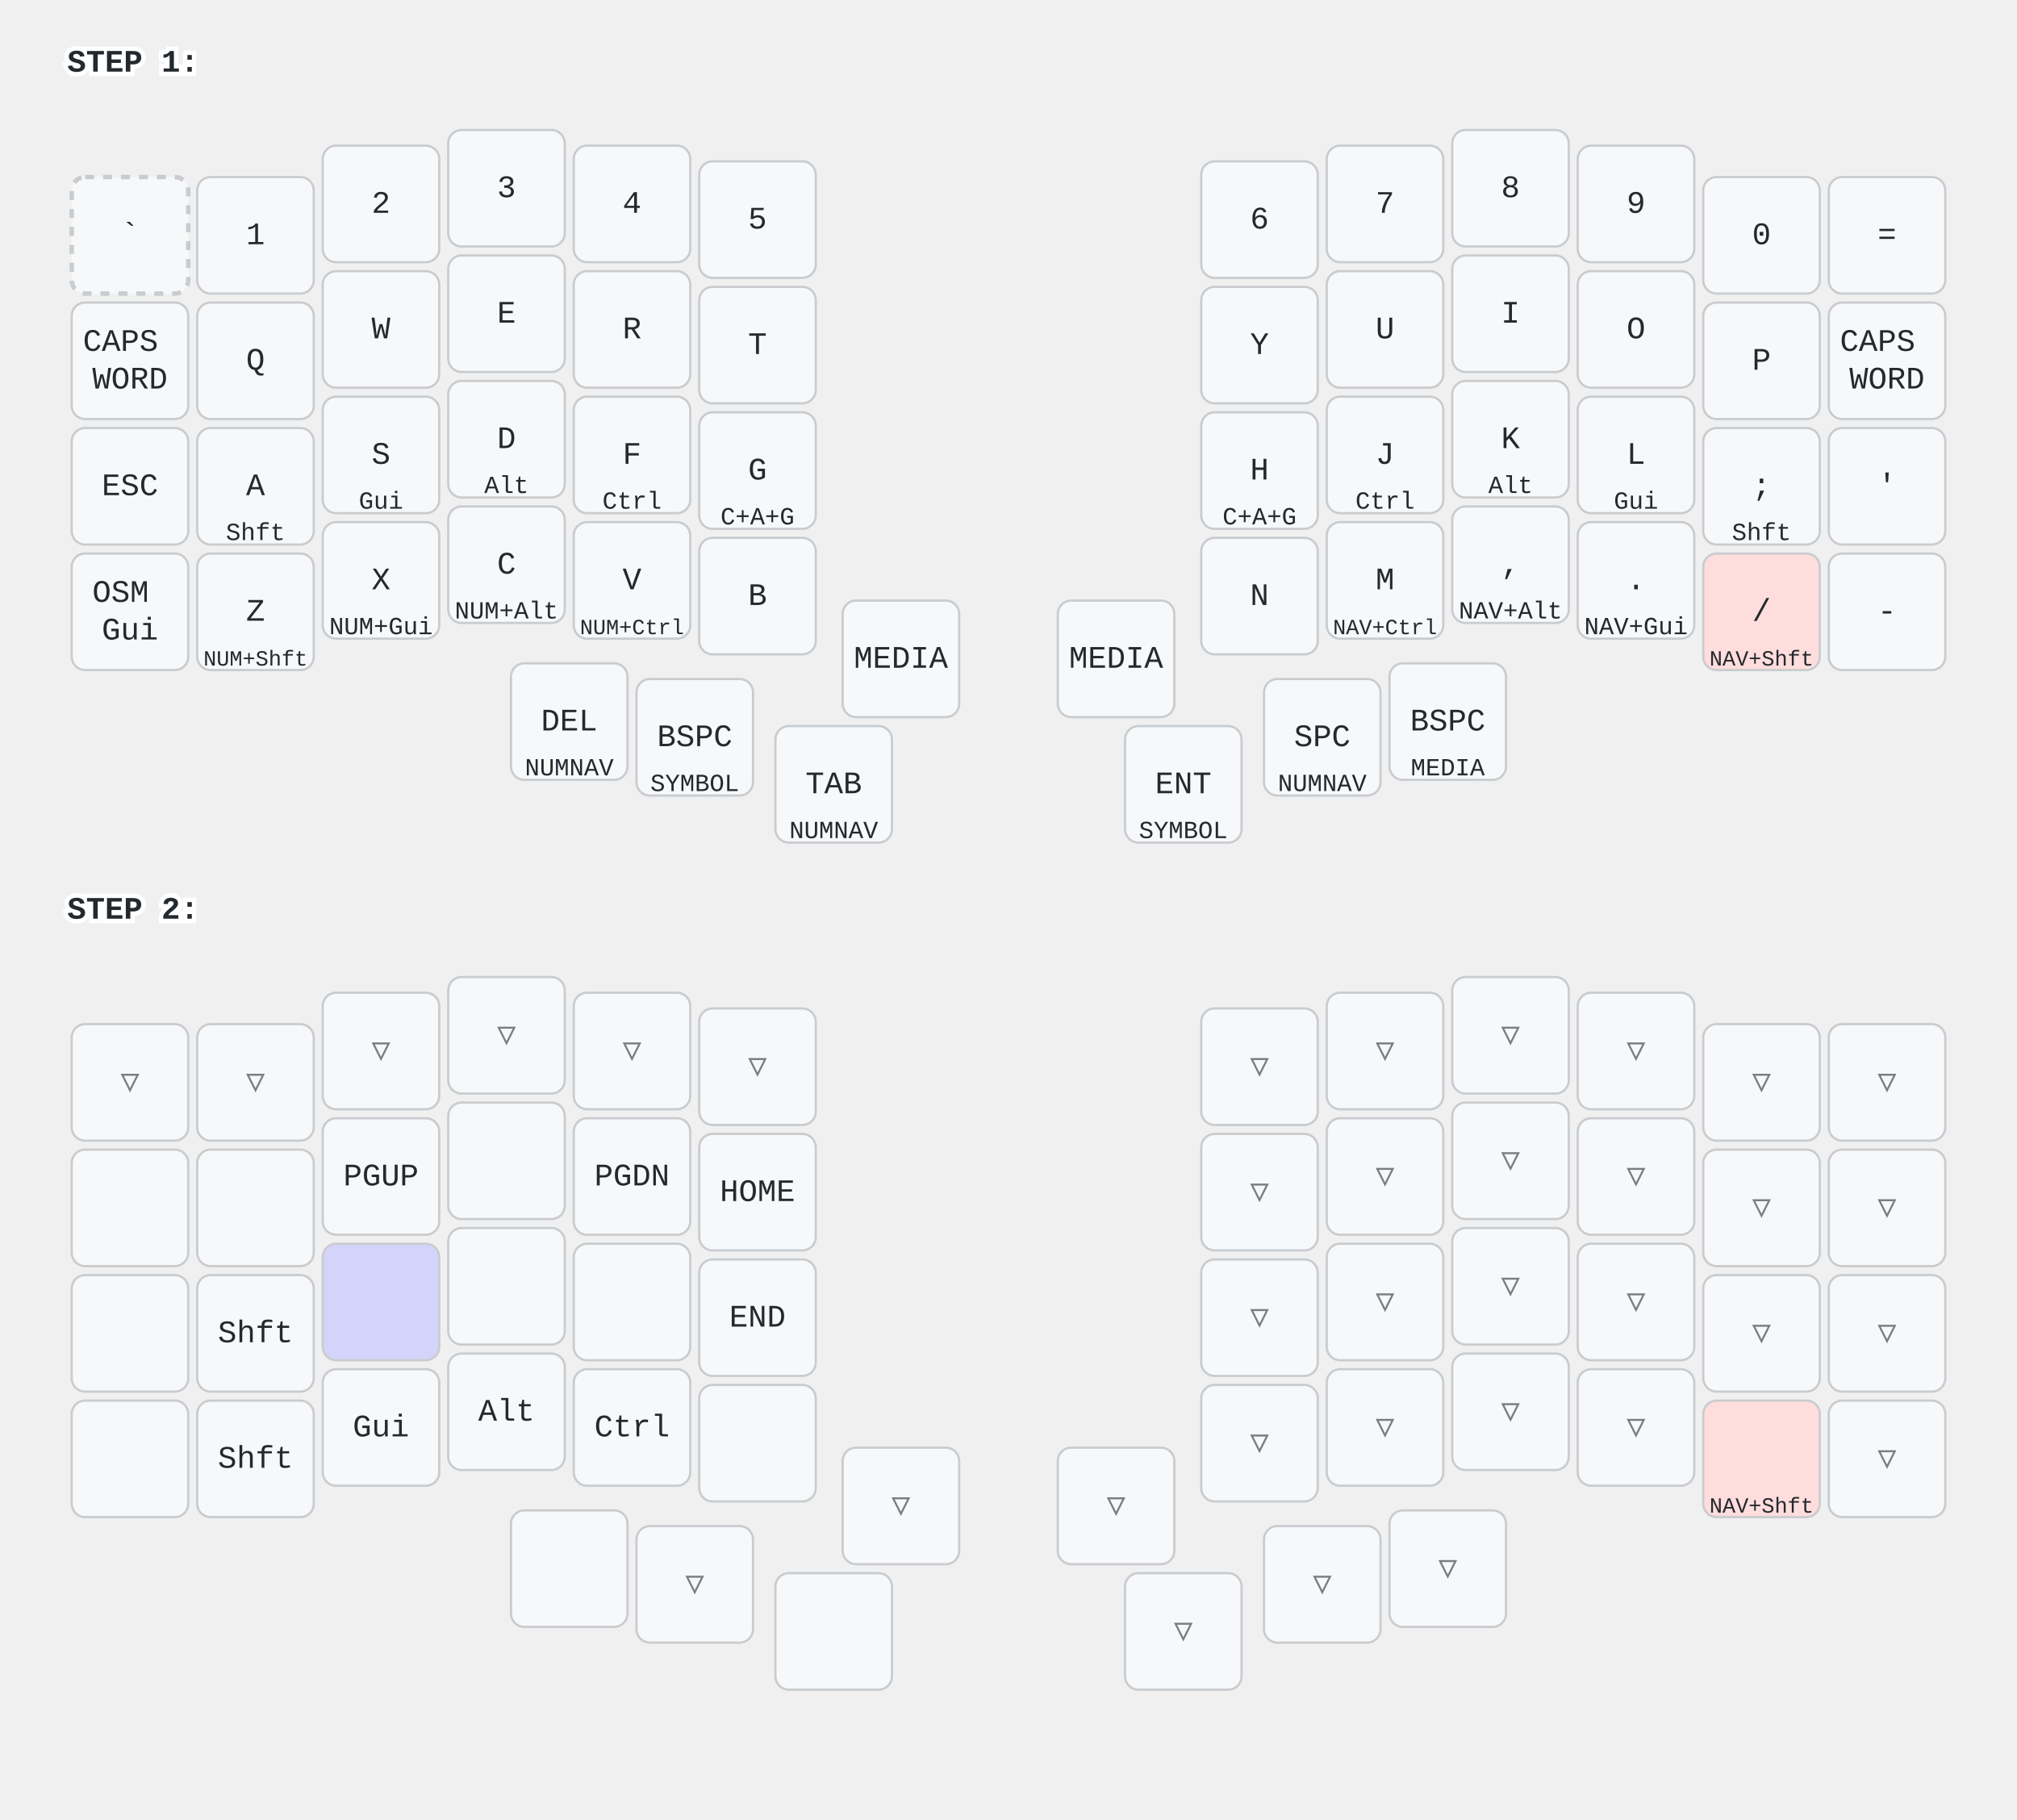
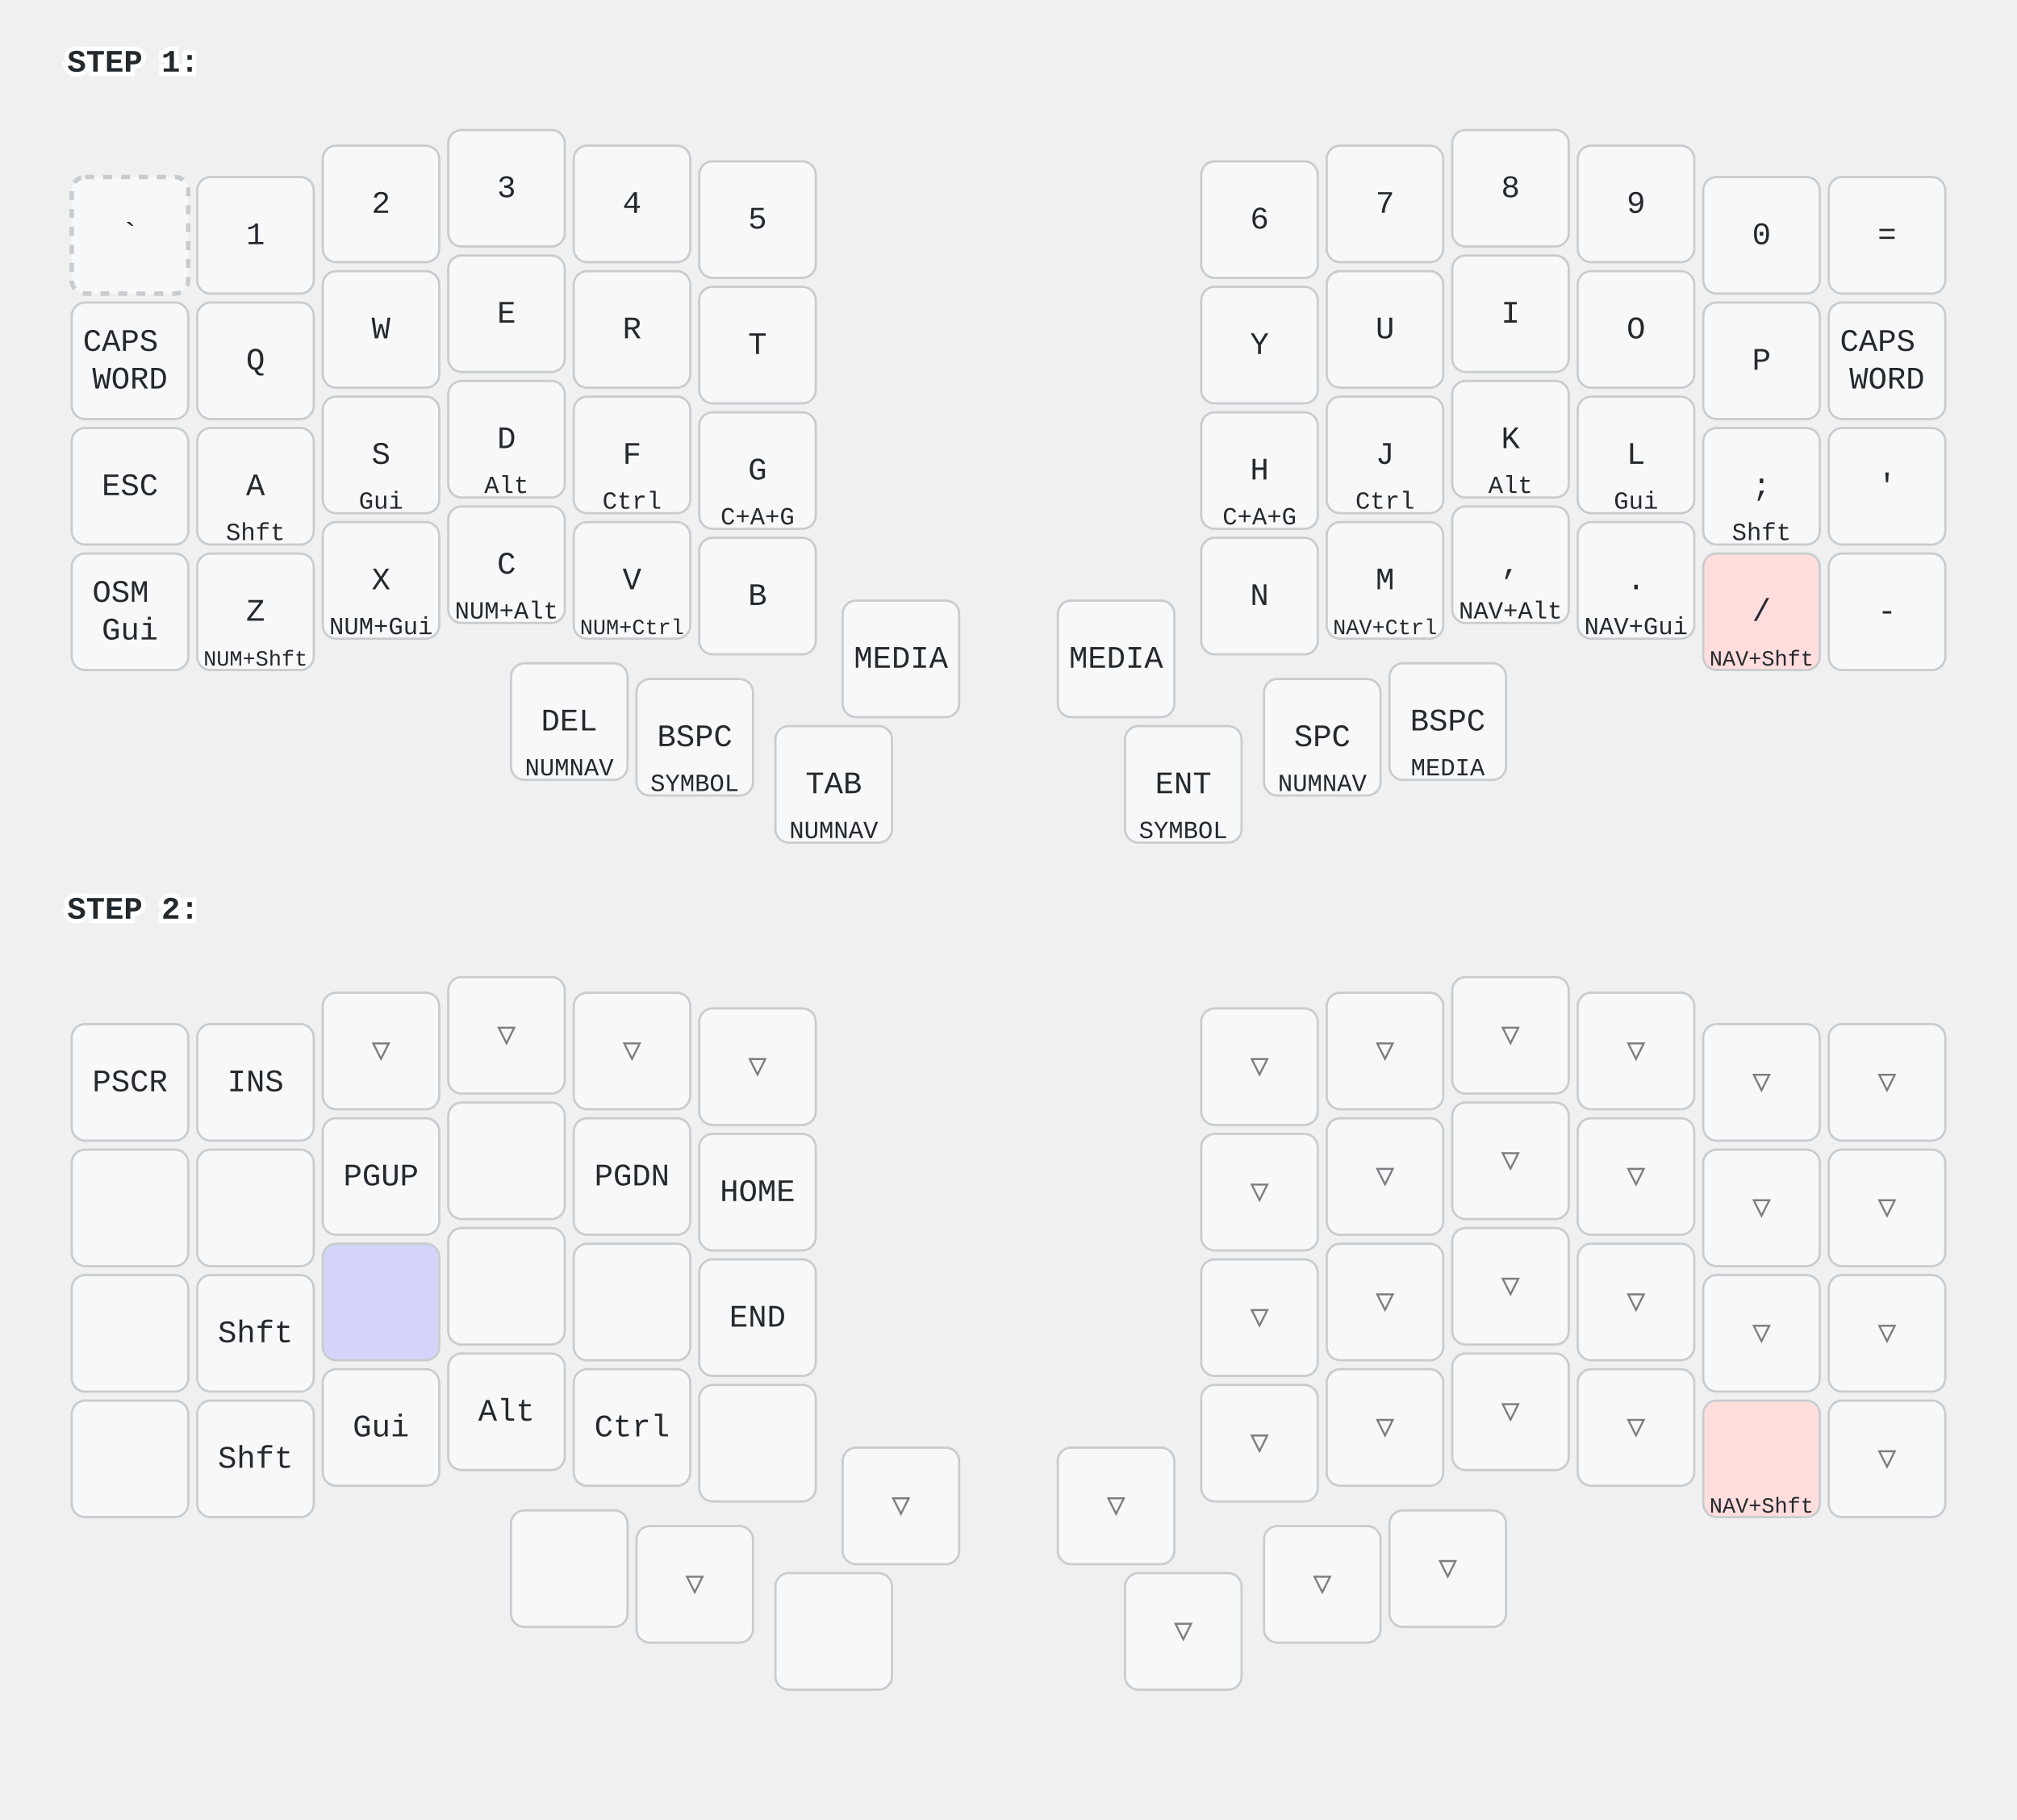
<svg xmlns="http://www.w3.org/2000/svg" xmlns:xlink="http://www.w3.org/1999/xlink" width="900" height="812" viewBox="0 0 900 812" class="keymap">
  <defs>/* start glyphs */
<svg id="mdi:arrow-down">
      <svg id="mdi-arrow-down" viewBox="0 0 24 24">
        <path d="M11,4H13V16L18.5,10.5L19.92,11.92L12,19.84L4.08,11.92L5.5,10.5L11,16V4Z" />
      </svg>
    </svg>
    <svg id="mdi:arrow-left">
      <svg id="mdi-arrow-left" viewBox="0 0 24 24">
        <path d="M20,11V13H8L13.5,18.5L12.08,19.92L4.16,12L12.08,4.08L13.5,5.5L8,11H20Z" />
      </svg>
    </svg>
    <svg id="mdi:arrow-right">
      <svg id="mdi-arrow-right" viewBox="0 0 24 24">
        <path d="M4,11V13H16L10.5,18.5L11.92,19.92L19.84,12L11.92,4.08L10.5,5.5L16,11H4Z" />
      </svg>
    </svg>
    <svg id="mdi:arrow-up">
      <svg id="mdi-arrow-up" viewBox="0 0 24 24">
        <path d="M13,20H11V8L5.5,13.5L4.08,12.08L12,4.16L19.92,12.08L18.5,13.5L13,8V20Z" />
      </svg>
    </svg>
  </defs>/* end glyphs */
<style>/* inherit to force styles through use tags */
svg path {
    fill: inherit;
}

/* font and background color specifications */
svg.keymap {
    font-family: SFMono-Regular,Consolas,Liberation Mono,Menlo,monospace;
    font-size: 14px;
    font-kerning: normal;
    text-rendering: optimizeLegibility;
    fill: #24292e;
}

/* default key styling */
rect.key {
    fill: #f6f8fa;
}

rect.key, rect.combo {
    stroke: #c9cccf;
    stroke-width: 1;
}

/* default key side styling, only used is draw_key_sides is set */
rect.side {
    filter: brightness(90%);
}

/* color accent for combo boxes */
rect.combo, rect.combo-separate {
    fill: #cdf;
}

/* color accent for held keys */
rect.held, rect.combo.held {
    fill: #fdd;
}

/* color accent for ghost (optional) keys */
rect.ghost, rect.combo.ghost {
    stroke-dasharray: 4, 4;
    stroke-width: 2;
}

text {
    text-anchor: middle;
    dominant-baseline: middle;
}

/* styling for layer labels */
text.label {
    font-weight: bold;
    text-anchor: start;
    stroke: white;
    stroke-width: 4;
    paint-order: stroke;
}

/* styling for optional footer */
text.footer {
    text-anchor: end;
    dominant-baseline: auto;
    stroke: white;
    stroke-width: 4;
    paint-order: stroke;
}

/* styling for combo tap, and key non-tap label text */
text.combo, text.hold, text.shifted, text.left, text.right {
    font-size: 11px;
}

text.hold {
    text-anchor: middle;
    dominant-baseline: auto;
}

text.shifted {
    text-anchor: middle;
    dominant-baseline: hanging;
}

text.left {
    text-anchor: start;
}

text.right {
    text-anchor: end;
}

text.layer-activator {
    text-decoration: underline;
}

/* styling for hold/shifted label text in combo box */
text.combo.hold, text.combo.shifted, text.combo.left, text.combo.right {
    font-size: 8px;
}

/* lighter symbol for transparent keys */
text.trans {
    fill: #7b7e81;
}

/* styling for combo dendrons */
path.combo {
    stroke-width: 1;
    stroke: gray;
    fill: none;
}

/* Start Tabler Icons Cleanup */
/* cannot use height/width with glyphs */
.icon-tabler &gt; path {
    fill: inherit;
    stroke: inherit;
    stroke-width: 2;
}
/* hide tabler's default box */
.icon-tabler &gt; path[stroke="none"][fill="none"] {
    visibility: hidden;
}
/* End Tabler Icons Cleanup */

/* color accent for extra key types */
rect.tap, rect.combo.tap {
  fill: #d4d4fa;
}
</style>
  <g transform="translate(30, 0)" class="layer-STEP 1">
    <text x="0" y="28" class="label" id="STEP-1">STEP 1:</text>
    <g transform="translate(0, 56)">
      <g transform="translate(28, 49)" class="key ghost keypos-0">
        <rect rx="6" ry="6" x="-26" y="-26" width="52" height="52" class="key ghost" />
        <text x="0" y="0" class="key ghost tap">`</text>
      </g>
      <g transform="translate(84, 49)" class="key keypos-1">
        <rect rx="6" ry="6" x="-26" y="-26" width="52" height="52" class="key" />
        <text x="0" y="0" class="key tap">1</text>
      </g>
      <g transform="translate(140, 35)" class="key keypos-2">
        <rect rx="6" ry="6" x="-26" y="-26" width="52" height="52" class="key" />
        <text x="0" y="0" class="key tap">2</text>
      </g>
      <g transform="translate(196, 28)" class="key keypos-3">
        <rect rx="6" ry="6" x="-26" y="-26" width="52" height="52" class="key" />
        <text x="0" y="0" class="key tap">3</text>
      </g>
      <g transform="translate(252, 35)" class="key keypos-4">
        <rect rx="6" ry="6" x="-26" y="-26" width="52" height="52" class="key" />
        <text x="0" y="0" class="key tap">4</text>
      </g>
      <g transform="translate(308, 42)" class="key keypos-5">
        <rect rx="6" ry="6" x="-26" y="-26" width="52" height="52" class="key" />
        <text x="0" y="0" class="key tap">5</text>
      </g>
      <g transform="translate(532, 42)" class="key keypos-6">
        <rect rx="6" ry="6" x="-26" y="-26" width="52" height="52" class="key" />
        <text x="0" y="0" class="key tap">6</text>
      </g>
      <g transform="translate(588, 35)" class="key keypos-7">
        <rect rx="6" ry="6" x="-26" y="-26" width="52" height="52" class="key" />
        <text x="0" y="0" class="key tap">7</text>
      </g>
      <g transform="translate(644, 28)" class="key keypos-8">
        <rect rx="6" ry="6" x="-26" y="-26" width="52" height="52" class="key" />
        <text x="0" y="0" class="key tap">8</text>
      </g>
      <g transform="translate(700, 35)" class="key keypos-9">
        <rect rx="6" ry="6" x="-26" y="-26" width="52" height="52" class="key" />
        <text x="0" y="0" class="key tap">9</text>
      </g>
      <g transform="translate(756, 49)" class="key keypos-10">
        <rect rx="6" ry="6" x="-26" y="-26" width="52" height="52" class="key" />
        <text x="0" y="0" class="key tap">0</text>
      </g>
      <g transform="translate(812, 49)" class="key keypos-11">
        <rect rx="6" ry="6" x="-26" y="-26" width="52" height="52" class="key" />
        <text x="0" y="0" class="key tap">=</text>
      </g>
      <g transform="translate(28, 105)" class="key keypos-12">
        <rect rx="6" ry="6" x="-26" y="-26" width="52" height="52" class="key" />
        <text x="0" y="0" class="key tap">
          <tspan x="0" dy="-0.6em">CAPS</tspan>
          <tspan x="0" dy="1.2em">WORD</tspan>
        </text>
      </g>
      <g transform="translate(84, 105)" class="key keypos-13">
        <rect rx="6" ry="6" x="-26" y="-26" width="52" height="52" class="key" />
        <text x="0" y="0" class="key tap">Q</text>
      </g>
      <g transform="translate(140, 91)" class="key keypos-14">
        <rect rx="6" ry="6" x="-26" y="-26" width="52" height="52" class="key" />
        <text x="0" y="0" class="key tap">W</text>
      </g>
      <g transform="translate(196, 84)" class="key keypos-15">
        <rect rx="6" ry="6" x="-26" y="-26" width="52" height="52" class="key" />
        <text x="0" y="0" class="key tap">E</text>
      </g>
      <g transform="translate(252, 91)" class="key keypos-16">
        <rect rx="6" ry="6" x="-26" y="-26" width="52" height="52" class="key" />
        <text x="0" y="0" class="key tap">R</text>
      </g>
      <g transform="translate(308, 98)" class="key keypos-17">
        <rect rx="6" ry="6" x="-26" y="-26" width="52" height="52" class="key" />
        <text x="0" y="0" class="key tap">T</text>
      </g>
      <g transform="translate(532, 98)" class="key keypos-18">
        <rect rx="6" ry="6" x="-26" y="-26" width="52" height="52" class="key" />
        <text x="0" y="0" class="key tap">Y</text>
      </g>
      <g transform="translate(588, 91)" class="key keypos-19">
        <rect rx="6" ry="6" x="-26" y="-26" width="52" height="52" class="key" />
        <text x="0" y="0" class="key tap">U</text>
      </g>
      <g transform="translate(644, 84)" class="key keypos-20">
        <rect rx="6" ry="6" x="-26" y="-26" width="52" height="52" class="key" />
        <text x="0" y="0" class="key tap">I</text>
      </g>
      <g transform="translate(700, 91)" class="key keypos-21">
        <rect rx="6" ry="6" x="-26" y="-26" width="52" height="52" class="key" />
        <text x="0" y="0" class="key tap">O</text>
      </g>
      <g transform="translate(756, 105)" class="key keypos-22">
        <rect rx="6" ry="6" x="-26" y="-26" width="52" height="52" class="key" />
        <text x="0" y="0" class="key tap">P</text>
      </g>
      <g transform="translate(812, 105)" class="key keypos-23">
        <rect rx="6" ry="6" x="-26" y="-26" width="52" height="52" class="key" />
        <text x="0" y="0" class="key tap">
          <tspan x="0" dy="-0.6em">CAPS</tspan>
          <tspan x="0" dy="1.2em">WORD</tspan>
        </text>
      </g>
      <g transform="translate(28, 161)" class="key keypos-24">
        <rect rx="6" ry="6" x="-26" y="-26" width="52" height="52" class="key" />
        <text x="0" y="0" class="key tap">ESC</text>
      </g>
      <g transform="translate(84, 161)" class="key keypos-25">
        <rect rx="6" ry="6" x="-26" y="-26" width="52" height="52" class="key" />
        <text x="0" y="0" class="key tap">A</text>
        <text x="0" y="24" class="key hold">Shft</text>
      </g>
      <g transform="translate(140, 147)" class="key keypos-26">
        <rect rx="6" ry="6" x="-26" y="-26" width="52" height="52" class="key" />
        <text x="0" y="0" class="key tap">S</text>
        <text x="0" y="24" class="key hold">Gui</text>
      </g>
      <g transform="translate(196, 140)" class="key keypos-27">
        <rect rx="6" ry="6" x="-26" y="-26" width="52" height="52" class="key" />
        <text x="0" y="0" class="key tap">D</text>
        <text x="0" y="24" class="key hold">Alt</text>
      </g>
      <g transform="translate(252, 147)" class="key keypos-28">
        <rect rx="6" ry="6" x="-26" y="-26" width="52" height="52" class="key" />
        <text x="0" y="0" class="key tap">F</text>
        <text x="0" y="24" class="key hold">Ctrl</text>
      </g>
      <g transform="translate(308, 154)" class="key keypos-29">
        <rect rx="6" ry="6" x="-26" y="-26" width="52" height="52" class="key" />
        <text x="0" y="0" class="key tap">G</text>
        <text x="0" y="24" class="key hold">C+A+G</text>
      </g>
      <g transform="translate(532, 154)" class="key keypos-30">
        <rect rx="6" ry="6" x="-26" y="-26" width="52" height="52" class="key" />
        <text x="0" y="0" class="key tap">H</text>
        <text x="0" y="24" class="key hold">C+A+G</text>
      </g>
      <g transform="translate(588, 147)" class="key keypos-31">
        <rect rx="6" ry="6" x="-26" y="-26" width="52" height="52" class="key" />
        <text x="0" y="0" class="key tap">J</text>
        <text x="0" y="24" class="key hold">Ctrl</text>
      </g>
      <g transform="translate(644, 140)" class="key keypos-32">
        <rect rx="6" ry="6" x="-26" y="-26" width="52" height="52" class="key" />
        <text x="0" y="0" class="key tap">K</text>
        <text x="0" y="24" class="key hold">Alt</text>
      </g>
      <g transform="translate(700, 147)" class="key keypos-33">
        <rect rx="6" ry="6" x="-26" y="-26" width="52" height="52" class="key" />
        <text x="0" y="0" class="key tap">L</text>
        <text x="0" y="24" class="key hold">Gui</text>
      </g>
      <g transform="translate(756, 161)" class="key keypos-34">
        <rect rx="6" ry="6" x="-26" y="-26" width="52" height="52" class="key" />
        <text x="0" y="0" class="key tap">;</text>
        <text x="0" y="24" class="key hold">Shft</text>
      </g>
      <g transform="translate(812, 161)" class="key keypos-35">
        <rect rx="6" ry="6" x="-26" y="-26" width="52" height="52" class="key" />
        <text x="0" y="0" class="key tap">'</text>
      </g>
      <g transform="translate(28, 217)" class="key keypos-36">
        <rect rx="6" ry="6" x="-26" y="-26" width="52" height="52" class="key" />
        <text x="0" y="0" class="key tap">
          <tspan x="0" dy="-0.6em">OSM</tspan>
          <tspan x="0" dy="1.2em">Gui</tspan>
        </text>
      </g>
      <g transform="translate(84, 217)" class="key keypos-37">
        <rect rx="6" ry="6" x="-26" y="-26" width="52" height="52" class="key" />
        <text x="0" y="0" class="key tap">Z</text>
        <text x="0" y="24" class="key hold">
          <tspan style="font-size: 88%">NUM+Shft</tspan>
        </text>
      </g>
      <g transform="translate(140, 203)" class="key keypos-38">
        <rect rx="6" ry="6" x="-26" y="-26" width="52" height="52" class="key" />
        <text x="0" y="0" class="key tap">X</text>
        <text x="0" y="24" class="key hold">NUM+Gui</text>
      </g>
      <g transform="translate(196, 196)" class="key keypos-39">
        <rect rx="6" ry="6" x="-26" y="-26" width="52" height="52" class="key" />
        <text x="0" y="0" class="key tap">C</text>
        <text x="0" y="24" class="key hold">NUM+Alt</text>
      </g>
      <g transform="translate(252, 203)" class="key keypos-40">
        <rect rx="6" ry="6" x="-26" y="-26" width="52" height="52" class="key" />
        <text x="0" y="0" class="key tap">V</text>
        <text x="0" y="24" class="key hold">
          <tspan style="font-size: 88%">NUM+Ctrl</tspan>
        </text>
      </g>
      <g transform="translate(308, 210)" class="key keypos-41">
        <rect rx="6" ry="6" x="-26" y="-26" width="52" height="52" class="key" />
        <text x="0" y="0" class="key tap">B</text>
      </g>
      <g transform="translate(372, 238)" class="key keypos-42">
        <rect rx="6" ry="6" x="-26" y="-26" width="52" height="52" class="key" />
        <text x="0" y="0" class="key tap">MEDIA</text>
      </g>
      <g transform="translate(468, 238)" class="key keypos-43">
        <rect rx="6" ry="6" x="-26" y="-26" width="52" height="52" class="key" />
        <text x="0" y="0" class="key tap">MEDIA</text>
      </g>
      <g transform="translate(532, 210)" class="key keypos-44">
        <rect rx="6" ry="6" x="-26" y="-26" width="52" height="52" class="key" />
        <text x="0" y="0" class="key tap">N</text>
      </g>
      <g transform="translate(588, 203)" class="key keypos-45">
        <rect rx="6" ry="6" x="-26" y="-26" width="52" height="52" class="key" />
        <text x="0" y="0" class="key tap">M</text>
        <text x="0" y="24" class="key hold">
          <tspan style="font-size: 88%">NAV+Ctrl</tspan>
        </text>
      </g>
      <g transform="translate(644, 196)" class="key keypos-46">
        <rect rx="6" ry="6" x="-26" y="-26" width="52" height="52" class="key" />
        <text x="0" y="0" class="key tap">,</text>
        <text x="0" y="24" class="key hold">NAV+Alt</text>
      </g>
      <g transform="translate(700, 203)" class="key keypos-47">
        <rect rx="6" ry="6" x="-26" y="-26" width="52" height="52" class="key" />
        <text x="0" y="0" class="key tap">.</text>
        <text x="0" y="24" class="key hold">NAV+Gui</text>
      </g>
      <g transform="translate(756, 217)" class="key held keypos-48">
        <rect rx="6" ry="6" x="-26" y="-26" width="52" height="52" class="key held" />
        <text x="0" y="0" class="key held tap">/</text>
        <text x="0" y="24" class="key held hold">
          <tspan style="font-size: 88%">NAV+Shft</tspan>
        </text>
      </g>
      <g transform="translate(812, 217)" class="key keypos-49">
        <rect rx="6" ry="6" x="-26" y="-26" width="52" height="52" class="key" />
        <text x="0" y="0" class="key tap">-</text>
      </g>
      <g transform="translate(224, 266)" class="key keypos-50">
        <rect rx="6" ry="6" x="-26" y="-26" width="52" height="52" class="key" />
        <text x="0" y="0" class="key tap">DEL</text>
        <text x="0" y="24" class="key hold">NUMNAV</text>
      </g>
      <g transform="translate(280, 273)" class="key keypos-51">
        <rect rx="6" ry="6" x="-26" y="-26" width="52" height="52" class="key" />
        <text x="0" y="0" class="key tap">BSPC</text>
        <text x="0" y="24" class="key hold">SYMBOL</text>
      </g>
      <g transform="translate(342, 294)" class="key keypos-52">
        <rect rx="6" ry="6" x="-26" y="-26" width="52" height="52" class="key" />
        <text x="0" y="0" class="key tap">TAB</text>
        <text x="0" y="24" class="key hold">NUMNAV</text>
      </g>
      <g transform="translate(498, 294)" class="key keypos-53">
        <rect rx="6" ry="6" x="-26" y="-26" width="52" height="52" class="key" />
        <text x="0" y="0" class="key tap">ENT</text>
        <text x="0" y="24" class="key hold">SYMBOL</text>
      </g>
      <g transform="translate(560, 273)" class="key keypos-54">
        <rect rx="6" ry="6" x="-26" y="-26" width="52" height="52" class="key" />
        <text x="0" y="0" class="key tap">SPC</text>
        <text x="0" y="24" class="key hold">NUMNAV</text>
      </g>
      <g transform="translate(616, 266)" class="key keypos-55">
        <rect rx="6" ry="6" x="-26" y="-26" width="52" height="52" class="key" />
        <text x="0" y="0" class="key tap">BSPC</text>
        <text x="0" y="24" class="key hold">MEDIA</text>
      </g>
    </g>
  </g>
  <g transform="translate(30, 378)" class="layer-STEP 2">
    <text x="0" y="28" class="label" id="STEP-2">STEP 2:</text>
    <g transform="translate(0, 56)">
-       <g transform="translate(28, 49)" class="key trans keypos-0">
-         <rect rx="6" ry="6" x="-26" y="-26" width="52" height="52" class="key trans" />
-         <text x="0" y="0" class="key trans tap">▽</text>
-       </g>
-       <g transform="translate(84, 49)" class="key trans keypos-1">
-         <rect rx="6" ry="6" x="-26" y="-26" width="52" height="52" class="key trans" />
-         <text x="0" y="0" class="key trans tap">▽</text>
+       <g transform="translate(28, 49)" class="key keypos-0">
+         <rect rx="6" ry="6" x="-26" y="-26" width="52" height="52" class="key" />
+         <text x="0" y="0" class="key tap">PSCR</text>
+       </g>
+       <g transform="translate(84, 49)" class="key keypos-1">
+         <rect rx="6" ry="6" x="-26" y="-26" width="52" height="52" class="key" />
+         <text x="0" y="0" class="key tap">INS</text>
      </g>
      <g transform="translate(140, 35)" class="key trans keypos-2">
        <rect rx="6" ry="6" x="-26" y="-26" width="52" height="52" class="key trans" />
        <text x="0" y="0" class="key trans tap">▽</text>
      </g>
      <g transform="translate(196, 28)" class="key trans keypos-3">
        <rect rx="6" ry="6" x="-26" y="-26" width="52" height="52" class="key trans" />
        <text x="0" y="0" class="key trans tap">▽</text>
      </g>
      <g transform="translate(252, 35)" class="key trans keypos-4">
        <rect rx="6" ry="6" x="-26" y="-26" width="52" height="52" class="key trans" />
        <text x="0" y="0" class="key trans tap">▽</text>
      </g>
      <g transform="translate(308, 42)" class="key trans keypos-5">
        <rect rx="6" ry="6" x="-26" y="-26" width="52" height="52" class="key trans" />
        <text x="0" y="0" class="key trans tap">▽</text>
      </g>
      <g transform="translate(532, 42)" class="key trans keypos-6">
        <rect rx="6" ry="6" x="-26" y="-26" width="52" height="52" class="key trans" />
        <text x="0" y="0" class="key trans tap">▽</text>
      </g>
      <g transform="translate(588, 35)" class="key trans keypos-7">
        <rect rx="6" ry="6" x="-26" y="-26" width="52" height="52" class="key trans" />
        <text x="0" y="0" class="key trans tap">▽</text>
      </g>
      <g transform="translate(644, 28)" class="key trans keypos-8">
        <rect rx="6" ry="6" x="-26" y="-26" width="52" height="52" class="key trans" />
        <text x="0" y="0" class="key trans tap">▽</text>
      </g>
      <g transform="translate(700, 35)" class="key trans keypos-9">
        <rect rx="6" ry="6" x="-26" y="-26" width="52" height="52" class="key trans" />
        <text x="0" y="0" class="key trans tap">▽</text>
      </g>
      <g transform="translate(756, 49)" class="key trans keypos-10">
        <rect rx="6" ry="6" x="-26" y="-26" width="52" height="52" class="key trans" />
        <text x="0" y="0" class="key trans tap">▽</text>
      </g>
      <g transform="translate(812, 49)" class="key trans keypos-11">
        <rect rx="6" ry="6" x="-26" y="-26" width="52" height="52" class="key trans" />
        <text x="0" y="0" class="key trans tap">▽</text>
      </g>
      <g transform="translate(28, 105)" class="key keypos-12">
        <rect rx="6" ry="6" x="-26" y="-26" width="52" height="52" class="key" />
      </g>
      <g transform="translate(84, 105)" class="key keypos-13">
        <rect rx="6" ry="6" x="-26" y="-26" width="52" height="52" class="key" />
      </g>
      <g transform="translate(140, 91)" class="key keypos-14">
        <rect rx="6" ry="6" x="-26" y="-26" width="52" height="52" class="key" />
        <text x="0" y="0" class="key tap">PGUP</text>
      </g>
      <g transform="translate(196, 84)" class="key keypos-15">
        <rect rx="6" ry="6" x="-26" y="-26" width="52" height="52" class="key" />
        <use href="#mdi:arrow-up" xlink:href="#mdi:arrow-up" x="-7" y="-7" height="14" width="14.0" class="key tap glyph mdi:arrow-up" />
      </g>
      <g transform="translate(252, 91)" class="key keypos-16">
        <rect rx="6" ry="6" x="-26" y="-26" width="52" height="52" class="key" />
        <text x="0" y="0" class="key tap">PGDN</text>
      </g>
      <g transform="translate(308, 98)" class="key keypos-17">
        <rect rx="6" ry="6" x="-26" y="-26" width="52" height="52" class="key" />
        <text x="0" y="0" class="key tap">HOME</text>
      </g>
      <g transform="translate(532, 98)" class="key trans keypos-18">
        <rect rx="6" ry="6" x="-26" y="-26" width="52" height="52" class="key trans" />
        <text x="0" y="0" class="key trans tap">▽</text>
      </g>
      <g transform="translate(588, 91)" class="key trans keypos-19">
        <rect rx="6" ry="6" x="-26" y="-26" width="52" height="52" class="key trans" />
        <text x="0" y="0" class="key trans tap">▽</text>
      </g>
      <g transform="translate(644, 84)" class="key trans keypos-20">
        <rect rx="6" ry="6" x="-26" y="-26" width="52" height="52" class="key trans" />
        <text x="0" y="0" class="key trans tap">▽</text>
      </g>
      <g transform="translate(700, 91)" class="key trans keypos-21">
        <rect rx="6" ry="6" x="-26" y="-26" width="52" height="52" class="key trans" />
        <text x="0" y="0" class="key trans tap">▽</text>
      </g>
      <g transform="translate(756, 105)" class="key trans keypos-22">
        <rect rx="6" ry="6" x="-26" y="-26" width="52" height="52" class="key trans" />
        <text x="0" y="0" class="key trans tap">▽</text>
      </g>
      <g transform="translate(812, 105)" class="key trans keypos-23">
        <rect rx="6" ry="6" x="-26" y="-26" width="52" height="52" class="key trans" />
        <text x="0" y="0" class="key trans tap">▽</text>
      </g>
      <g transform="translate(28, 161)" class="key keypos-24">
        <rect rx="6" ry="6" x="-26" y="-26" width="52" height="52" class="key" />
      </g>
      <g transform="translate(84, 161)" class="key keypos-25">
        <rect rx="6" ry="6" x="-26" y="-26" width="52" height="52" class="key" />
        <text x="0" y="0" class="key tap">Shft</text>
      </g>
      <g transform="translate(140, 147)" class="key tap keypos-26">
        <rect rx="6" ry="6" x="-26" y="-26" width="52" height="52" class="key tap" />
        <use href="#mdi:arrow-left" xlink:href="#mdi:arrow-left" x="-7" y="-7" height="14" width="14.0" class="key tap tap glyph mdi:arrow-left" />
      </g>
      <g transform="translate(196, 140)" class="key keypos-27">
        <rect rx="6" ry="6" x="-26" y="-26" width="52" height="52" class="key" />
        <use href="#mdi:arrow-down" xlink:href="#mdi:arrow-down" x="-7" y="-7" height="14" width="14.0" class="key tap glyph mdi:arrow-down" />
      </g>
      <g transform="translate(252, 147)" class="key keypos-28">
        <rect rx="6" ry="6" x="-26" y="-26" width="52" height="52" class="key" />
        <use href="#mdi:arrow-right" xlink:href="#mdi:arrow-right" x="-7" y="-7" height="14" width="14.0" class="key tap glyph mdi:arrow-right" />
      </g>
      <g transform="translate(308, 154)" class="key keypos-29">
        <rect rx="6" ry="6" x="-26" y="-26" width="52" height="52" class="key" />
        <text x="0" y="0" class="key tap">END</text>
      </g>
      <g transform="translate(532, 154)" class="key trans keypos-30">
        <rect rx="6" ry="6" x="-26" y="-26" width="52" height="52" class="key trans" />
        <text x="0" y="0" class="key trans tap">▽</text>
      </g>
      <g transform="translate(588, 147)" class="key trans keypos-31">
        <rect rx="6" ry="6" x="-26" y="-26" width="52" height="52" class="key trans" />
        <text x="0" y="0" class="key trans tap">▽</text>
      </g>
      <g transform="translate(644, 140)" class="key trans keypos-32">
        <rect rx="6" ry="6" x="-26" y="-26" width="52" height="52" class="key trans" />
        <text x="0" y="0" class="key trans tap">▽</text>
      </g>
      <g transform="translate(700, 147)" class="key trans keypos-33">
        <rect rx="6" ry="6" x="-26" y="-26" width="52" height="52" class="key trans" />
        <text x="0" y="0" class="key trans tap">▽</text>
      </g>
      <g transform="translate(756, 161)" class="key trans keypos-34">
        <rect rx="6" ry="6" x="-26" y="-26" width="52" height="52" class="key trans" />
        <text x="0" y="0" class="key trans tap">▽</text>
      </g>
      <g transform="translate(812, 161)" class="key trans keypos-35">
        <rect rx="6" ry="6" x="-26" y="-26" width="52" height="52" class="key trans" />
        <text x="0" y="0" class="key trans tap">▽</text>
      </g>
      <g transform="translate(28, 217)" class="key keypos-36">
        <rect rx="6" ry="6" x="-26" y="-26" width="52" height="52" class="key" />
      </g>
      <g transform="translate(84, 217)" class="key keypos-37">
        <rect rx="6" ry="6" x="-26" y="-26" width="52" height="52" class="key" />
        <text x="0" y="0" class="key tap">Shft</text>
      </g>
      <g transform="translate(140, 203)" class="key keypos-38">
        <rect rx="6" ry="6" x="-26" y="-26" width="52" height="52" class="key" />
        <text x="0" y="0" class="key tap">Gui</text>
      </g>
      <g transform="translate(196, 196)" class="key keypos-39">
        <rect rx="6" ry="6" x="-26" y="-26" width="52" height="52" class="key" />
        <text x="0" y="0" class="key tap">Alt</text>
      </g>
      <g transform="translate(252, 203)" class="key keypos-40">
        <rect rx="6" ry="6" x="-26" y="-26" width="52" height="52" class="key" />
        <text x="0" y="0" class="key tap">Ctrl</text>
      </g>
      <g transform="translate(308, 210)" class="key keypos-41">
        <rect rx="6" ry="6" x="-26" y="-26" width="52" height="52" class="key" />
      </g>
      <g transform="translate(372, 238)" class="key trans keypos-42">
        <rect rx="6" ry="6" x="-26" y="-26" width="52" height="52" class="key trans" />
        <text x="0" y="0" class="key trans tap">▽</text>
      </g>
      <g transform="translate(468, 238)" class="key trans keypos-43">
        <rect rx="6" ry="6" x="-26" y="-26" width="52" height="52" class="key trans" />
        <text x="0" y="0" class="key trans tap">▽</text>
      </g>
      <g transform="translate(532, 210)" class="key trans keypos-44">
        <rect rx="6" ry="6" x="-26" y="-26" width="52" height="52" class="key trans" />
        <text x="0" y="0" class="key trans tap">▽</text>
      </g>
      <g transform="translate(588, 203)" class="key trans keypos-45">
        <rect rx="6" ry="6" x="-26" y="-26" width="52" height="52" class="key trans" />
        <text x="0" y="0" class="key trans tap">▽</text>
      </g>
      <g transform="translate(644, 196)" class="key trans keypos-46">
        <rect rx="6" ry="6" x="-26" y="-26" width="52" height="52" class="key trans" />
        <text x="0" y="0" class="key trans tap">▽</text>
      </g>
      <g transform="translate(700, 203)" class="key trans keypos-47">
        <rect rx="6" ry="6" x="-26" y="-26" width="52" height="52" class="key trans" />
        <text x="0" y="0" class="key trans tap">▽</text>
      </g>
      <g transform="translate(756, 217)" class="key held keypos-48">
        <rect rx="6" ry="6" x="-26" y="-26" width="52" height="52" class="key held" />
        <text x="0" y="24" class="key held hold">
          <tspan style="font-size: 88%">NAV+Shft</tspan>
        </text>
      </g>
      <g transform="translate(812, 217)" class="key trans keypos-49">
        <rect rx="6" ry="6" x="-26" y="-26" width="52" height="52" class="key trans" />
        <text x="0" y="0" class="key trans tap">▽</text>
      </g>
      <g transform="translate(224, 266)" class="key keypos-50">
        <rect rx="6" ry="6" x="-26" y="-26" width="52" height="52" class="key" />
      </g>
      <g transform="translate(280, 273)" class="key trans keypos-51">
        <rect rx="6" ry="6" x="-26" y="-26" width="52" height="52" class="key trans" />
        <text x="0" y="0" class="key trans tap">▽</text>
      </g>
      <g transform="translate(342, 294)" class="key keypos-52">
        <rect rx="6" ry="6" x="-26" y="-26" width="52" height="52" class="key" />
      </g>
      <g transform="translate(498, 294)" class="key trans keypos-53">
        <rect rx="6" ry="6" x="-26" y="-26" width="52" height="52" class="key trans" />
        <text x="0" y="0" class="key trans tap">▽</text>
      </g>
      <g transform="translate(560, 273)" class="key trans keypos-54">
        <rect rx="6" ry="6" x="-26" y="-26" width="52" height="52" class="key trans" />
        <text x="0" y="0" class="key trans tap">▽</text>
      </g>
      <g transform="translate(616, 266)" class="key trans keypos-55">
        <rect rx="6" ry="6" x="-26" y="-26" width="52" height="52" class="key trans" />
        <text x="0" y="0" class="key trans tap">▽</text>
      </g>
    </g>
  </g>
</svg>
